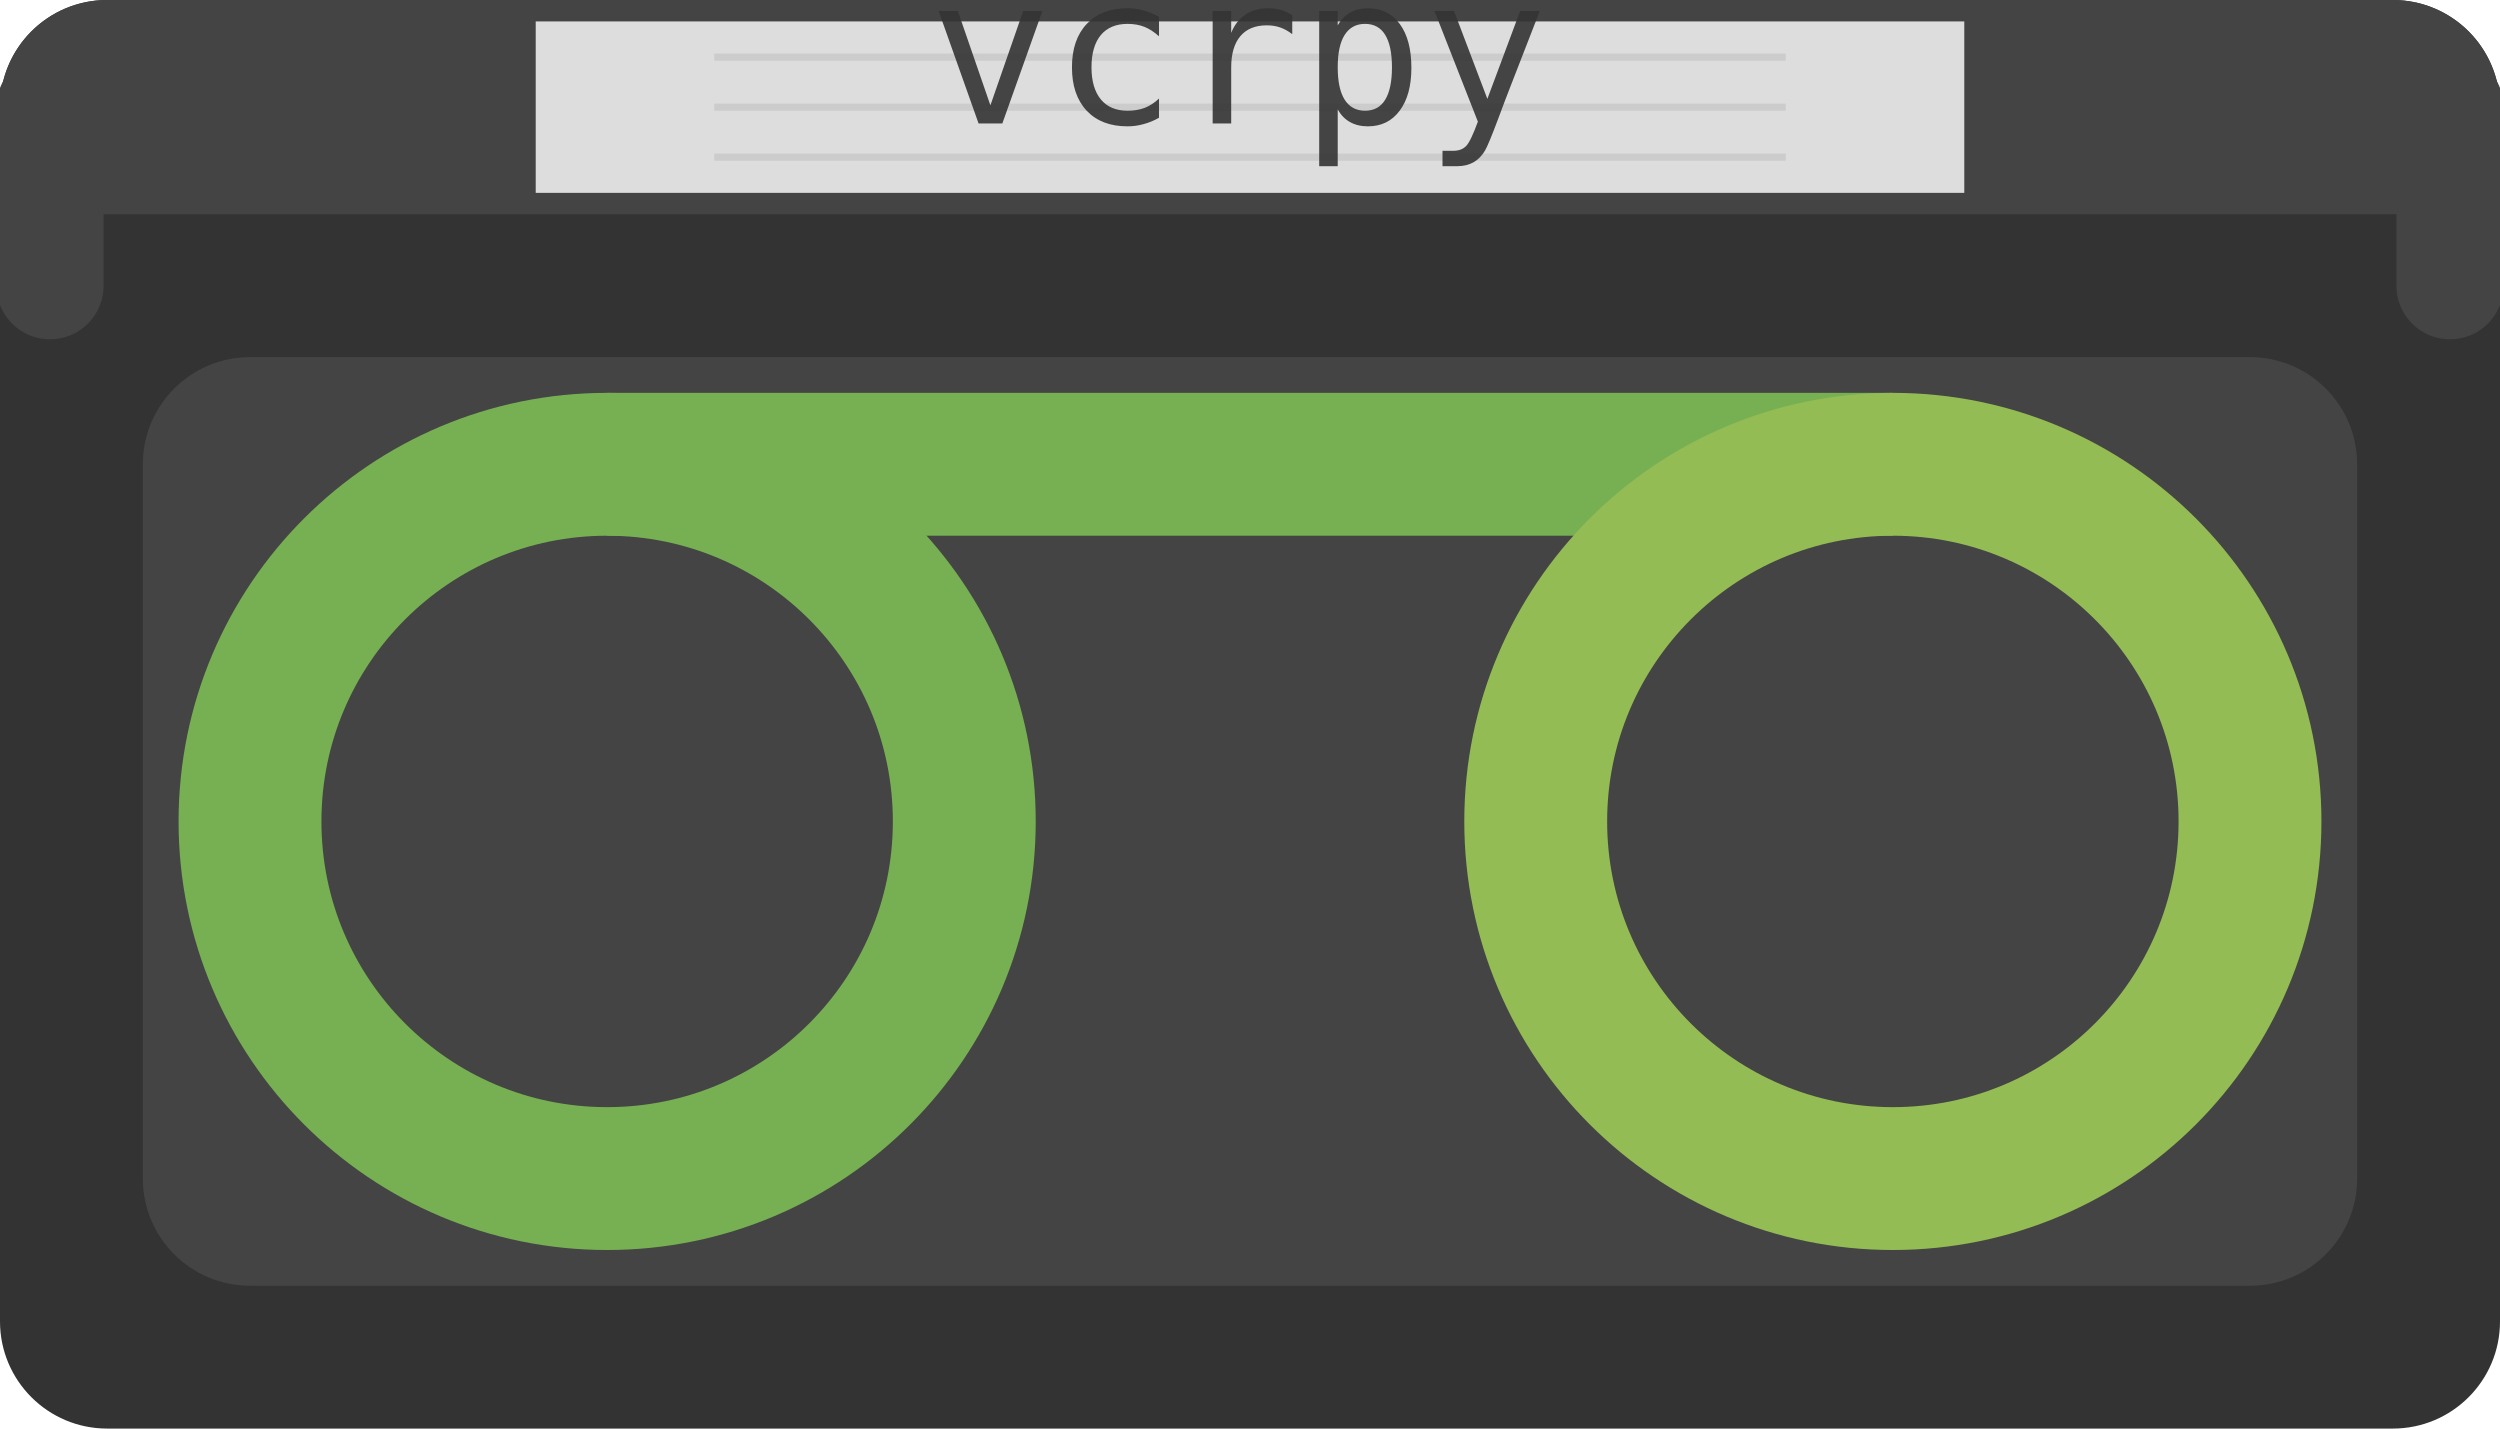
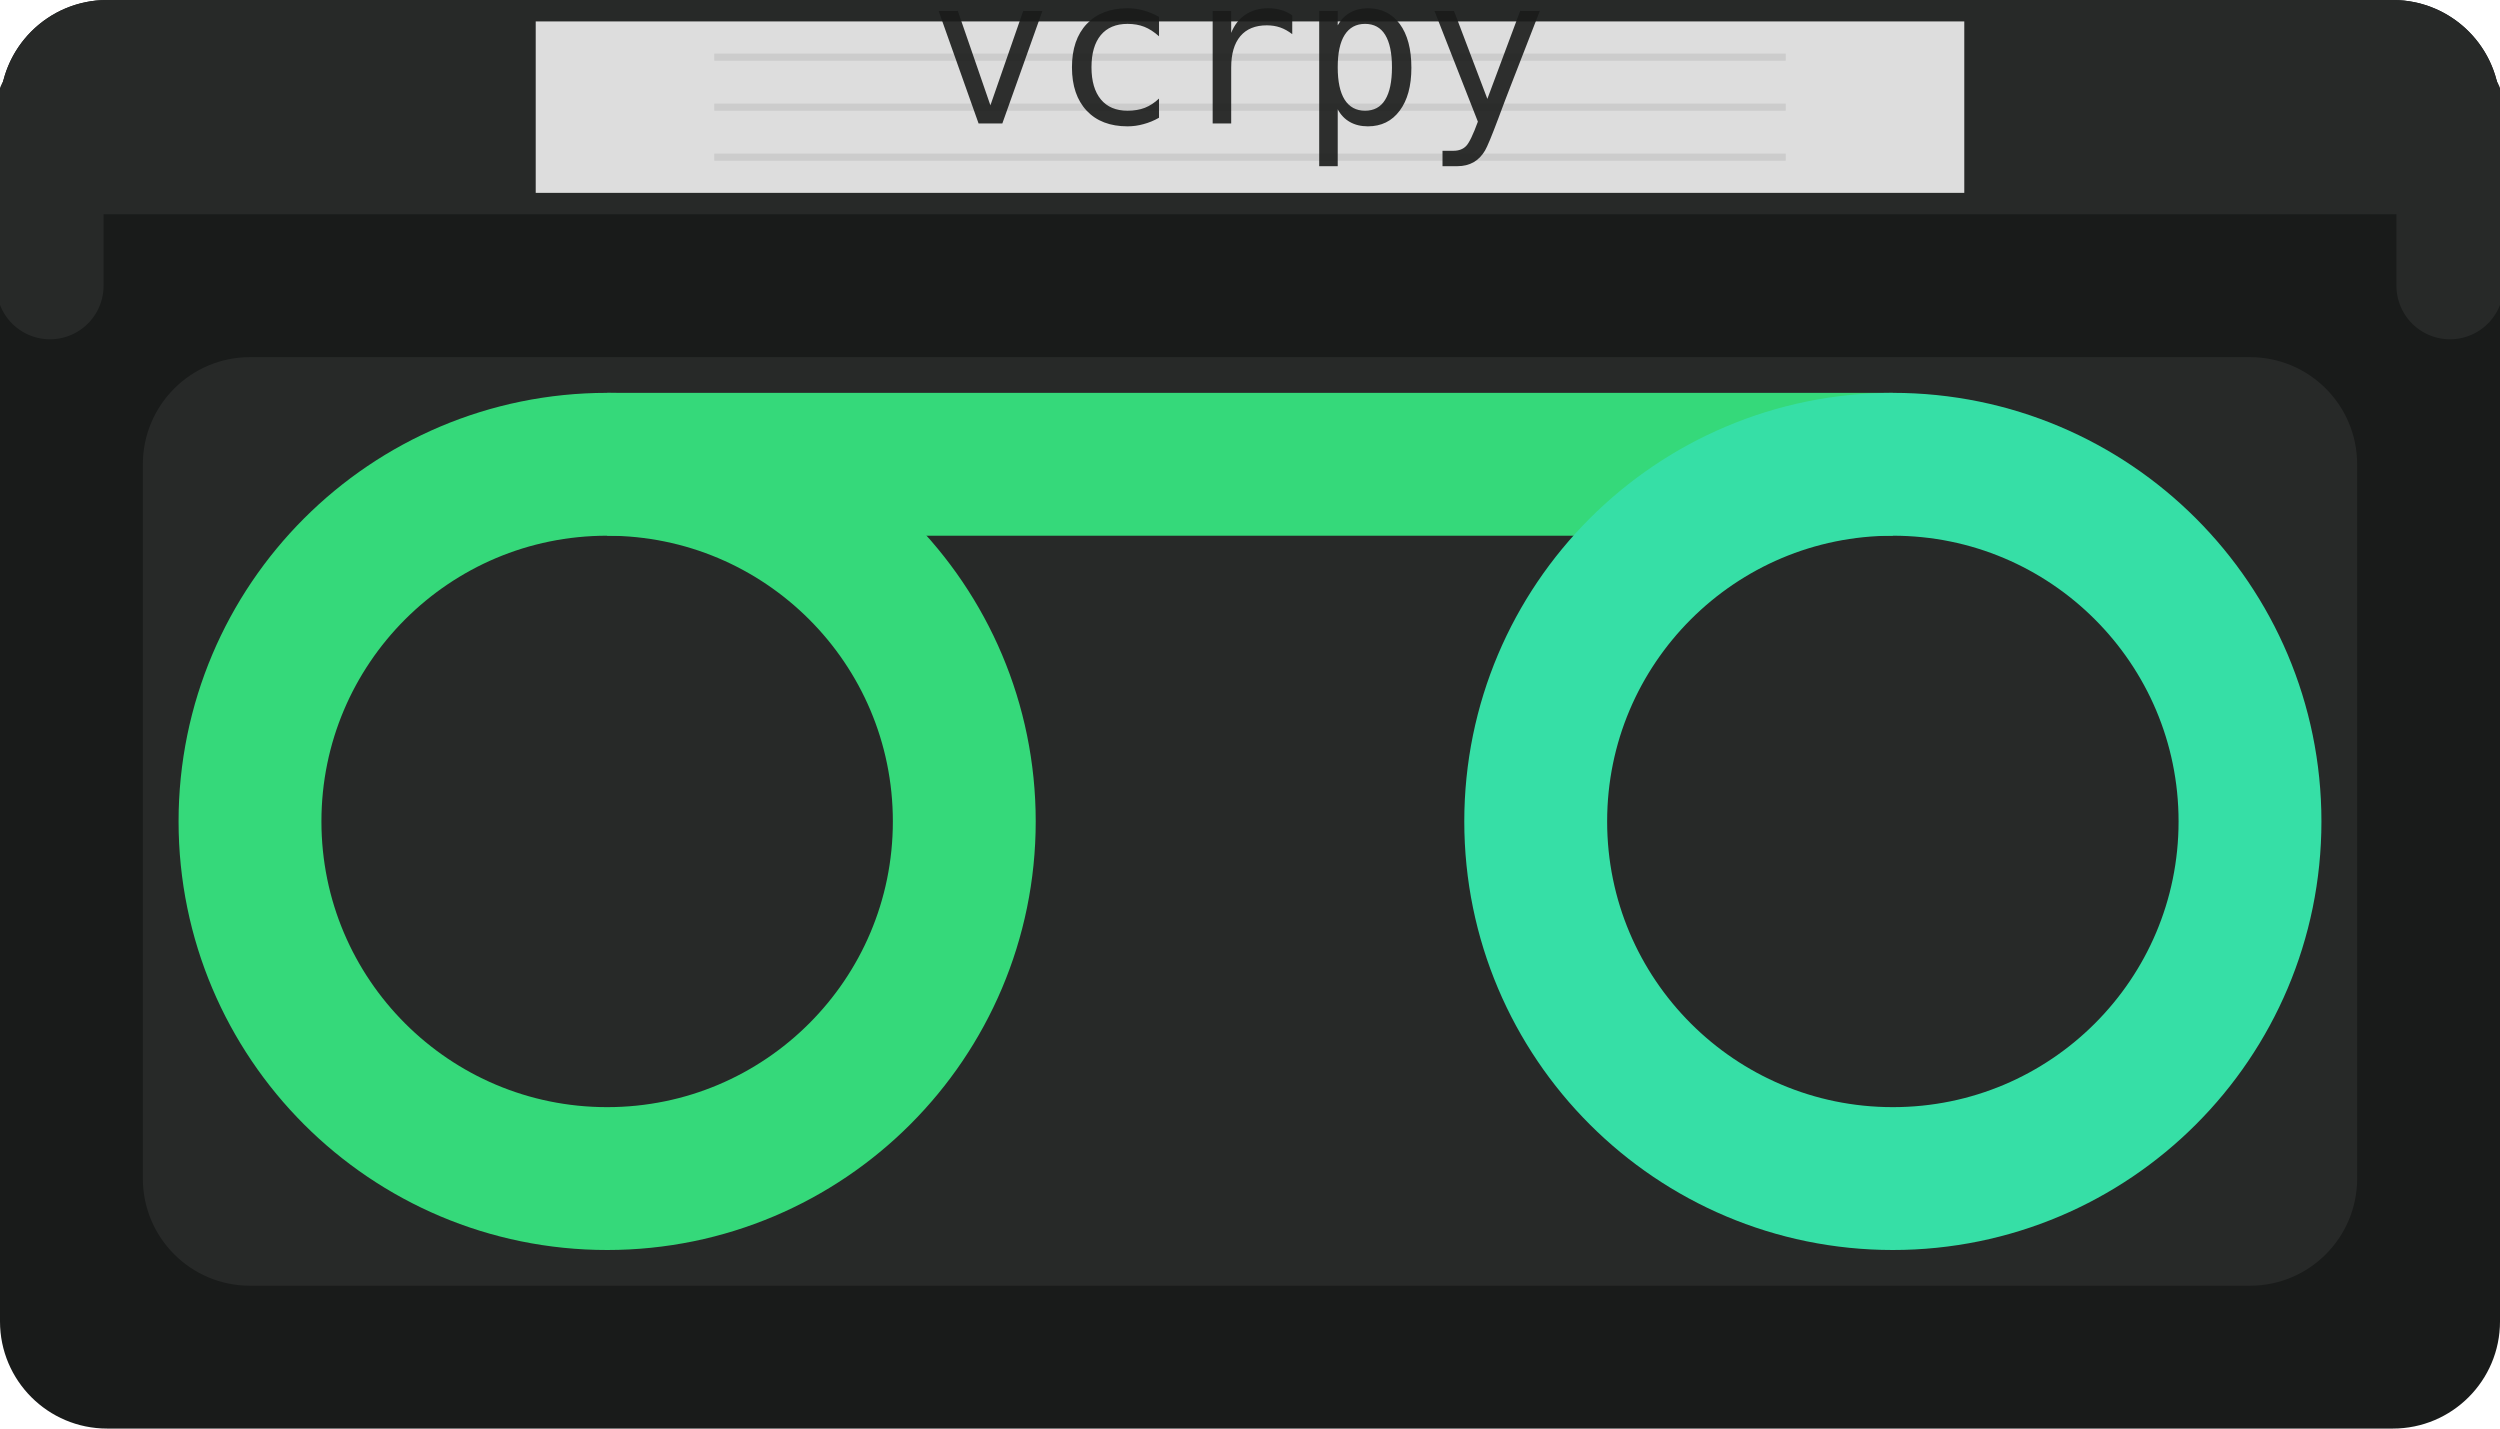
<svg xmlns="http://www.w3.org/2000/svg" version="1.1" viewBox="0 0 350 200">
  <g id="cassette">
-     <rect x="0" y="0" width="350" height="200" rx="15" fill="#333" />
-     <line x1="15" y1="15" x2="335" y2="15" stroke-linecap="round" stroke="#444" stroke-width="30" />
-     <line x1="7" y1="15" x2="7" y2="40" stroke-linecap="round" stroke="#444" stroke-width="15" />
-     <line x1="343" y1="15" x2="343" y2="40" stroke-linecap="round" stroke="#444" stroke-width="15" />
-     <rect x="20" y="50" width="310" height="130" rx="15" fill="#444" />
+     <rect x="0" y="0" width="350" height="200" rx="15" fill="#191B1A" />
+     <line x1="15" y1="15" x2="335" y2="15" stroke-linecap="round" stroke="#272928" stroke-width="30" />
+     <line x1="7" y1="15" x2="7" y2="40" stroke-linecap="round" stroke="#272928" stroke-width="15" />
+     <line x1="343" y1="15" x2="343" y2="40" stroke-linecap="round" stroke="#272928" stroke-width="15" />
+     <rect x="20" y="50" width="310" height="130" rx="15" fill="#272928" />
    <line x1="75" y1="15" x2="275" y2="15" stroke="#ddd" stroke-width="24" />
    <line x1="100" y1="8" x2="250" y2="8" stroke="#ccc" stroke-width="1" />
    <line x1="100" y1="15" x2="250" y2="15" stroke="#ccc" stroke-width="1" />
    <line x1="100" y1="22" x2="250" y2="22" stroke="#ccc" stroke-width="1" />
  </g>
  <g id="tape">
-     <line x1="85" y1="65" x2="265" y2="65" stroke="#77b052" stroke-width="20" />
-     <circle cx="265" cy="115" r="50" stroke="#93bc54" stroke-width="20" fill="none" />
-     <circle cx="85" cy="115" r="50" stroke="#77b052" stroke-width="20" fill="none" />
+     <line x1="85" y1="65" x2="265" y2="65" stroke="#35D97A " stroke-width="20" />
+     <circle cx="265" cy="115" r="50" stroke="#36DFA6" stroke-width="20" fill="none" />
+     <circle cx="85" cy="115" r="50" stroke="#35D97A " stroke-width="20" fill="none" />
  </g>
  <g id="label">
-     <text x="130" y="0.6em" font-size="2.4em" font-family="monospace" opacity="0.9" fill="#333" font-weight="200">vcrpy</text>
+     <text x="130" y="0.6em" font-size="2.4em" font-family="monospace" opacity="0.9" fill="#191B1A" font-weight="200">vcrpy</text>
  </g>
</svg>
